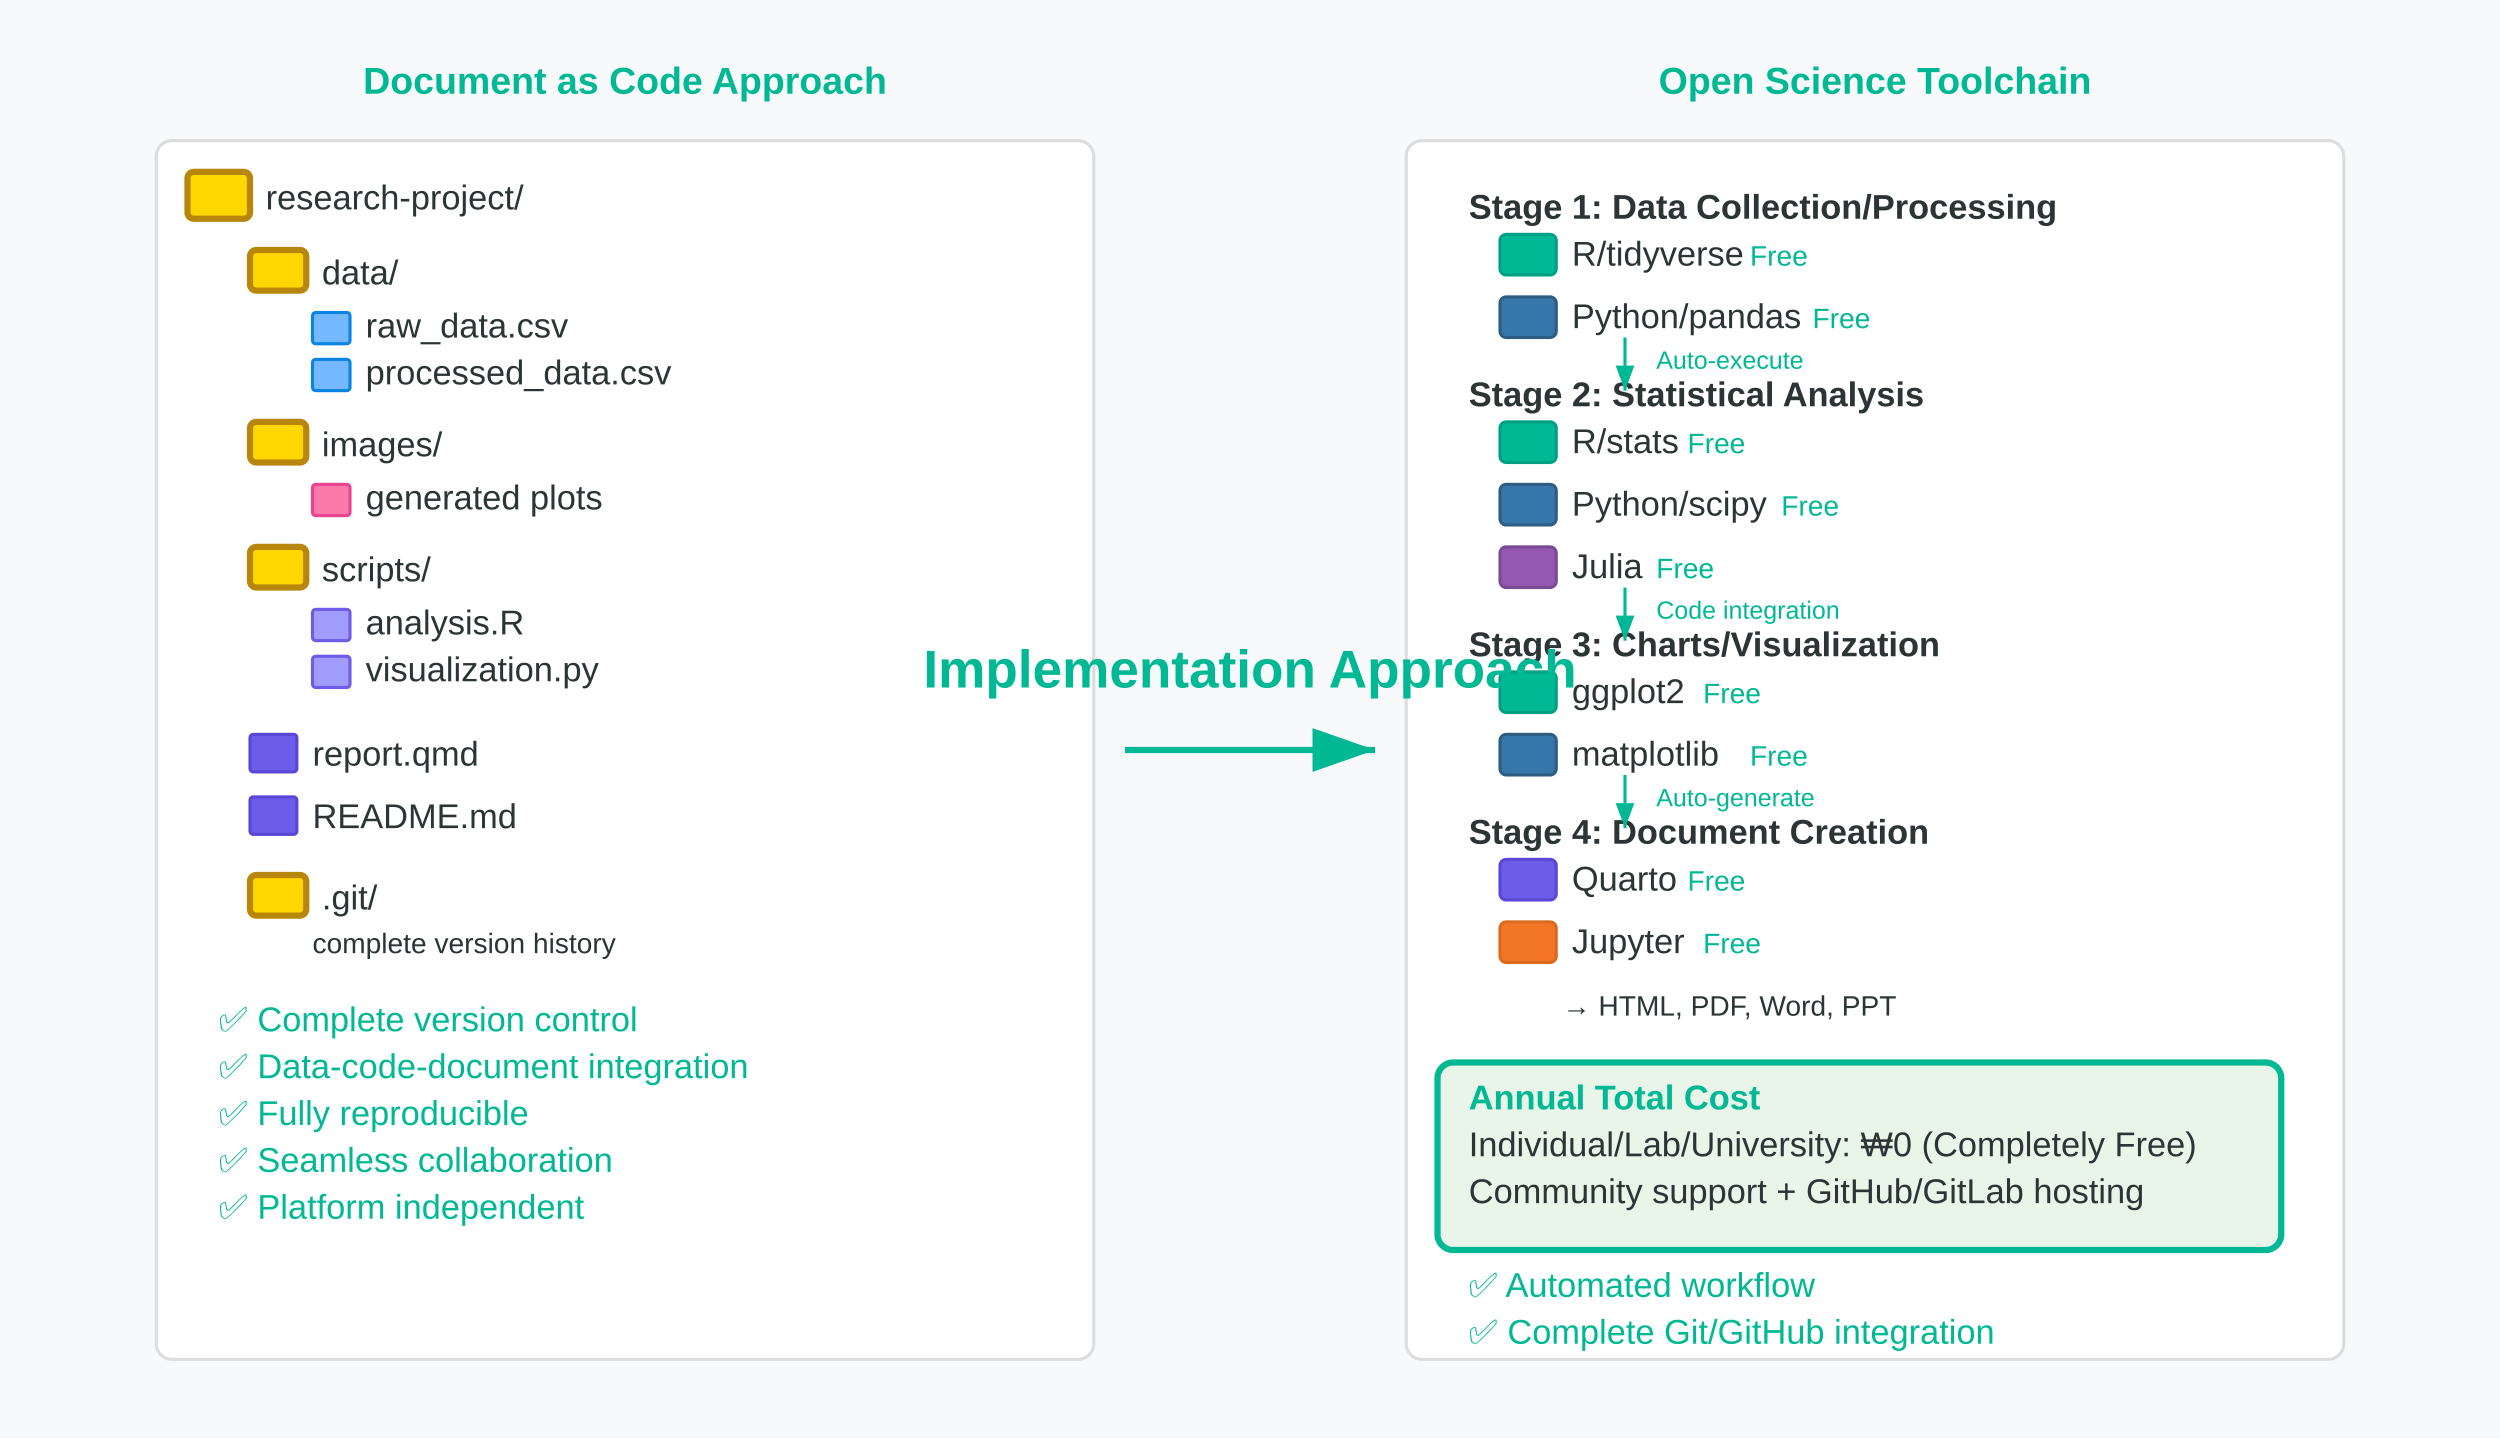
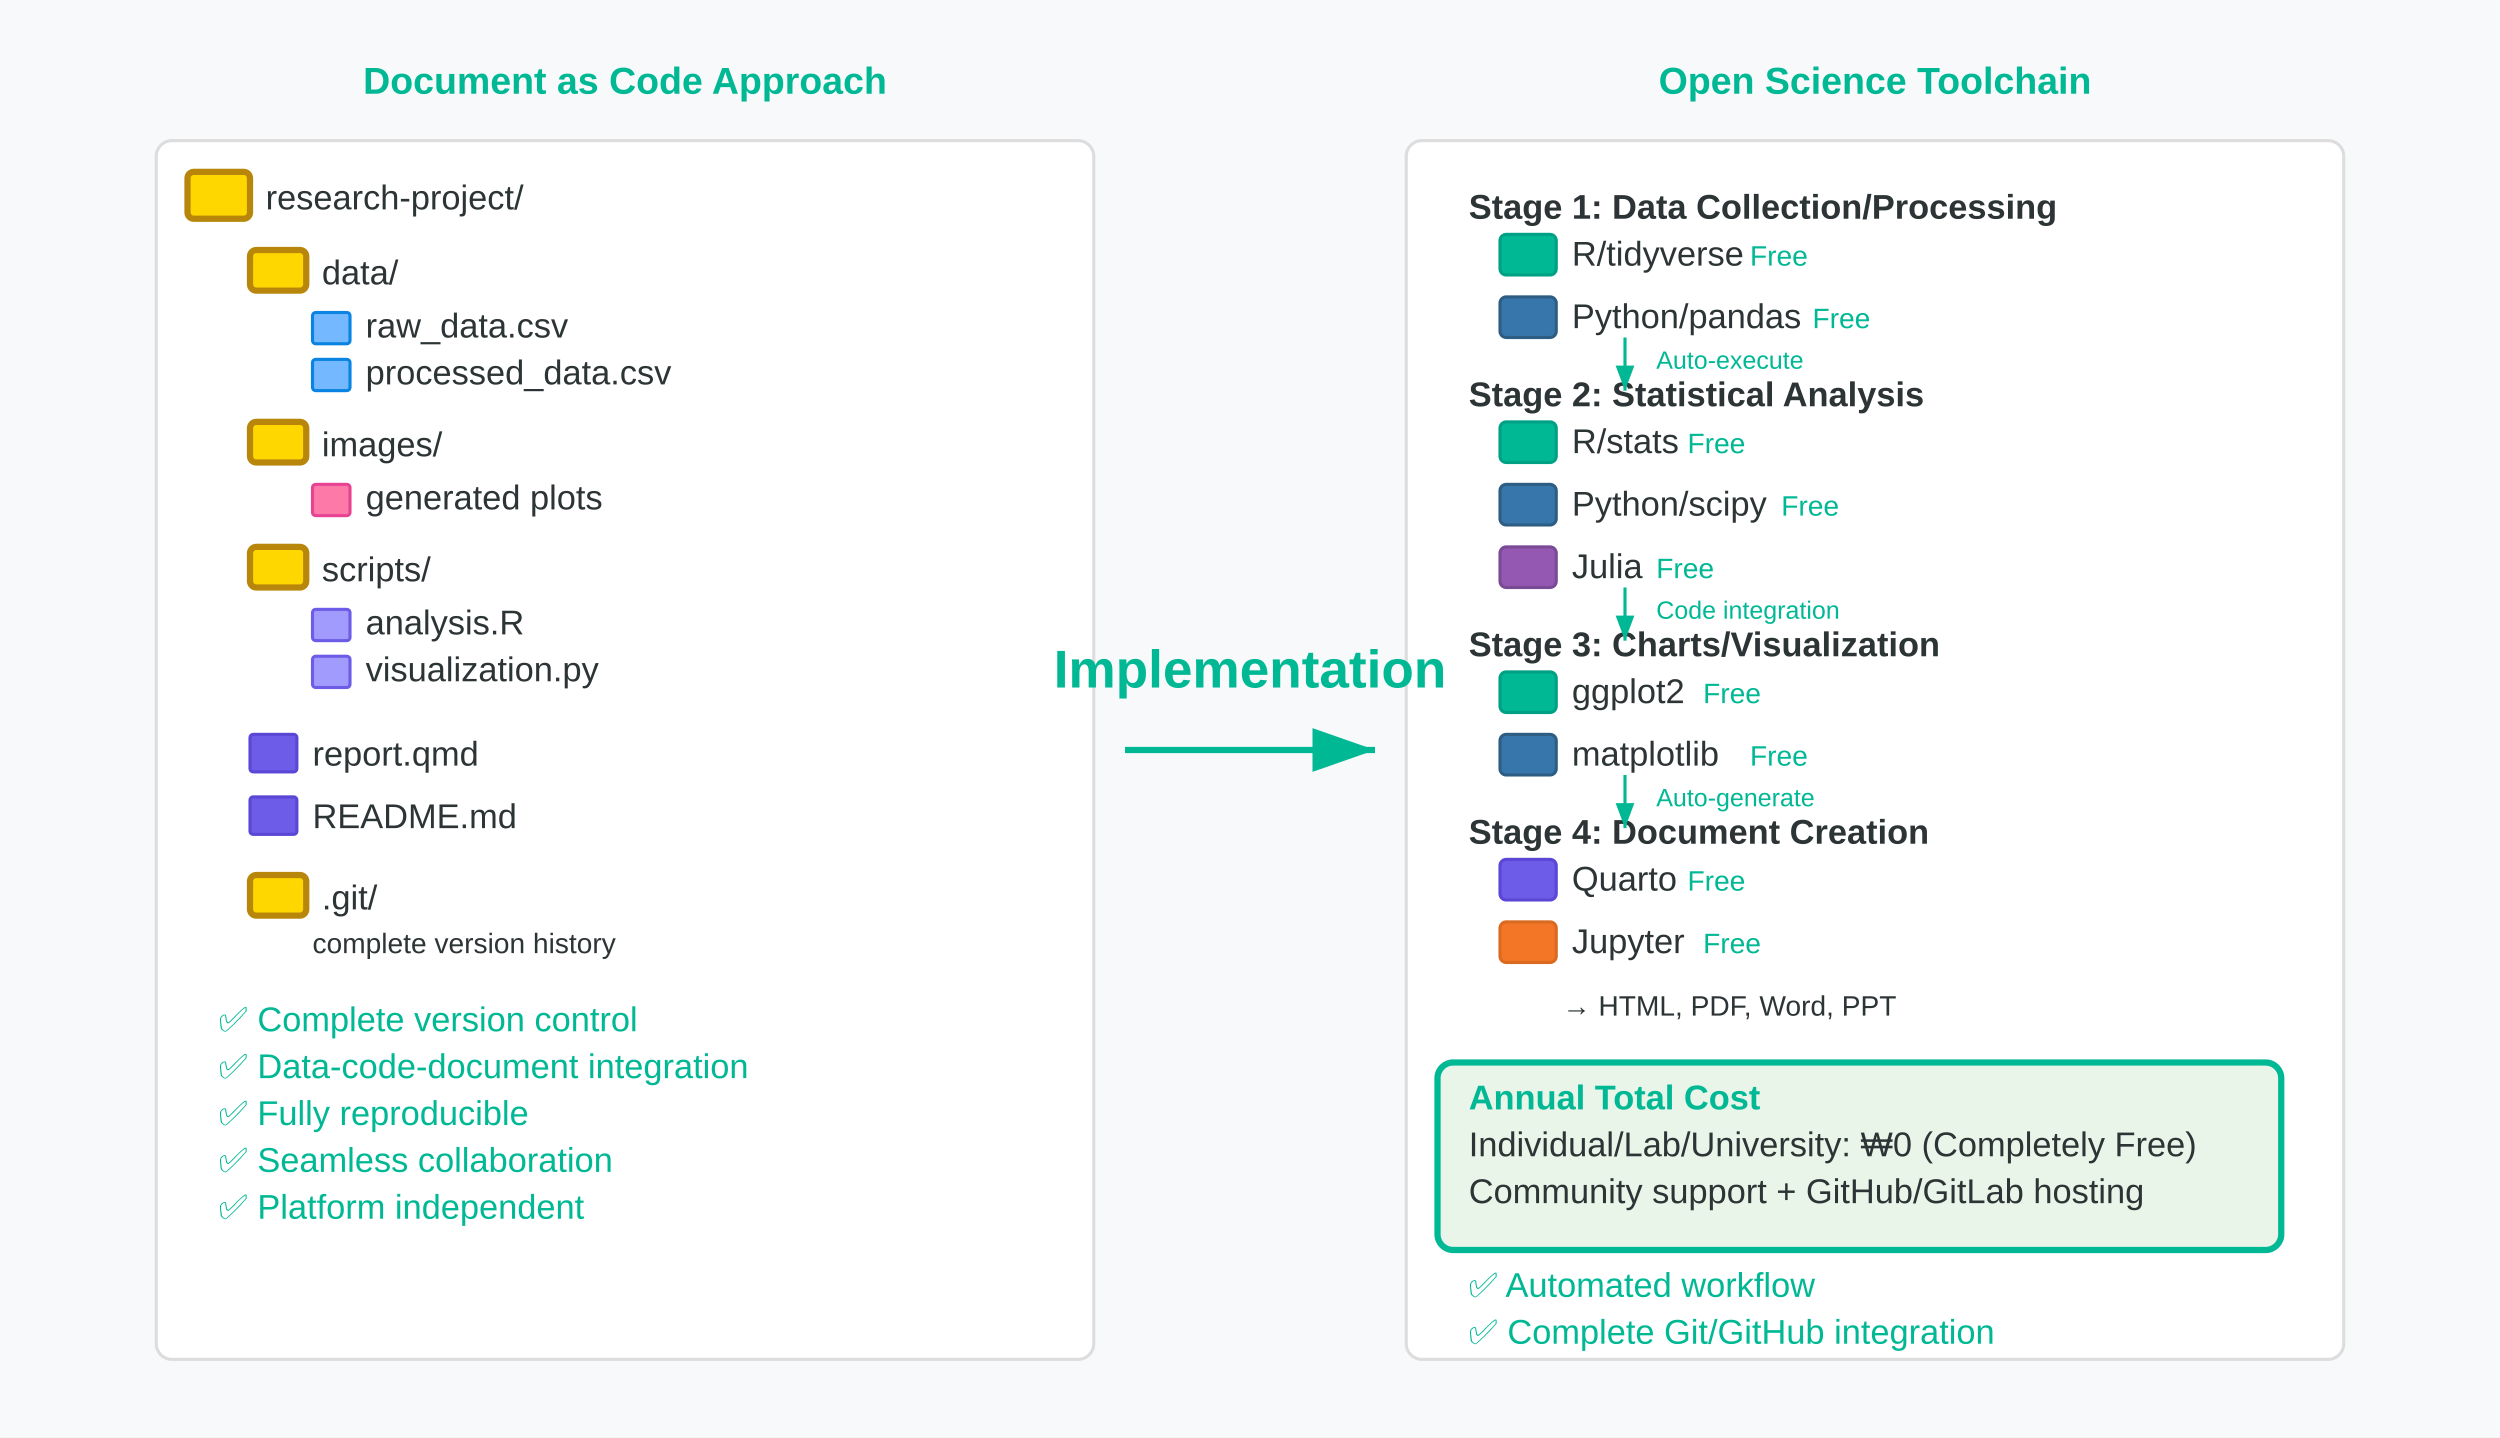
<svg xmlns="http://www.w3.org/2000/svg" width="800" height="460">
  <defs>
    <style>
      .folder { fill: #FFD700; stroke: #B8860B; stroke-width: 2; }
      .file-hwp { fill: #FF6B6B; stroke: #D63031; stroke-width: 1; }
      .file-excel { fill: #00B894; stroke: #00A085; stroke-width: 1; }
      .file-spss { fill: #9B59B6; stroke: #8E44AD; stroke-width: 1; }
      .file-md { fill: #6C5CE7; stroke: #5A47D6; stroke-width: 1; }
      .file-data { fill: #74B9FF; stroke: #0984E3; stroke-width: 1; }
      .text { font-family: Arial, sans-serif; font-size: 11px; fill: #2D3436; }
      .title { font-family: Arial, sans-serif; font-size: 14px; font-weight: bold; fill: #2D3436; }
      .subtitle { font-family: Arial, sans-serif; font-size: 12px; font-weight: bold; fill: #636E72; }
      .problem { fill: #E17055; }
      .solution { fill: #00B894; }
    </style>
  </defs>
  <rect width="800" height="460" fill="#F8F9FA" />
  <text x="200" y="30" text-anchor="middle" class="subtitle solution">Document as Code Approach</text>
  <rect x="50" y="45" width="300" height="390" fill="#FFF" stroke="#DDD" stroke-width="1" rx="5" />
  <rect x="60" y="55" width="20" height="15" class="folder" rx="2" />
  <text x="85" y="67" class="text">research-project/</text>
  <rect x="80" y="80" width="18" height="13" class="folder" rx="2" />
  <text x="103" y="91" class="text">data/</text>
  <rect x="100" y="100" width="12" height="10" class="file-data" rx="1" />
  <text x="117" y="108" class="text">raw_data.csv</text>
  <rect x="100" y="115" width="12" height="10" class="file-data" rx="1" />
  <text x="117" y="123" class="text">processed_data.csv</text>
  <rect x="80" y="135" width="18" height="13" class="folder" rx="2" />
  <text x="103" y="146" class="text">images/</text>
  <rect x="100" y="155" width="12" height="10" fill="#FD79A8" stroke="#E84393" rx="1" />
  <text x="117" y="163" class="text">generated plots</text>
  <rect x="80" y="175" width="18" height="13" class="folder" rx="2" />
  <text x="103" y="186" class="text">scripts/</text>
  <rect x="100" y="195" width="12" height="10" fill="#A29BFE" stroke="#6C5CE7" rx="1" />
  <text x="117" y="203" class="text">analysis.R</text>
  <rect x="100" y="210" width="12" height="10" fill="#A29BFE" stroke="#6C5CE7" rx="1" />
  <text x="117" y="218" class="text">visualization.py</text>
  <rect x="80" y="235" width="15" height="12" class="file-md" rx="1" />
  <text x="100" y="245" class="text">report.qmd</text>
  <rect x="80" y="255" width="15" height="12" class="file-md" rx="1" />
  <text x="100" y="265" class="text">README.md</text>
  <rect x="80" y="280" width="18" height="13" class="folder" rx="2" />
  <text x="103" y="291" class="text">.git/</text>
  <text x="100" y="305" class="text" style="font-size: 9px;">complete version history</text>
  <text x="70" y="330" class="text solution">✅ Complete version control</text>
  <text x="70" y="345" class="text solution">✅ Data-code-document integration</text>
  <text x="70" y="360" class="text solution">✅ Fully reproducible</text>
  <text x="70" y="375" class="text solution">✅ Seamless collaboration</text>
  <text x="70" y="390" class="text solution">✅ Platform independent</text>
  <text x="600" y="30" text-anchor="middle" class="subtitle solution">Open Science Toolchain</text>
  <rect x="450" y="45" width="300" height="390" fill="#FFF" stroke="#DDD" stroke-width="1" rx="5" />
  <text x="470" y="70" class="text" style="font-weight: bold;">Stage 1: Data Collection/Processing</text>
  <rect x="480" y="75" width="18" height="13" fill="#00B894" stroke="#00A085" rx="2" />
  <text x="503" y="85" class="text">R/tidyverse</text>
  <text x="560" y="85" class="text" style="font-size: 9px; fill: #00B894;">Free</text>
  <rect x="480" y="95" width="18" height="13" fill="#3776AB" stroke="#2E5D84" rx="2" />
  <text x="503" y="105" class="text">Python/pandas</text>
  <text x="580" y="105" class="text" style="font-size: 9px; fill: #00B894;">Free</text>
  <text x="470" y="130" class="text" style="font-weight: bold;">Stage 2: Statistical Analysis</text>
  <rect x="480" y="135" width="18" height="13" fill="#00B894" stroke="#00A085" rx="2" />
  <text x="503" y="145" class="text">R/stats</text>
  <text x="540" y="145" class="text" style="font-size: 9px; fill: #00B894;">Free</text>
  <rect x="480" y="155" width="18" height="13" fill="#3776AB" stroke="#2E5D84" rx="2" />
  <text x="503" y="165" class="text">Python/scipy</text>
  <text x="570" y="165" class="text" style="font-size: 9px; fill: #00B894;">Free</text>
  <rect x="480" y="175" width="18" height="13" fill="#9558B2" stroke="#7A4A95" rx="2" />
  <text x="503" y="185" class="text">Julia</text>
  <text x="530" y="185" class="text" style="font-size: 9px; fill: #00B894;">Free</text>
  <text x="470" y="210" class="text" style="font-weight: bold;">Stage 3: Charts/Visualization</text>
  <rect x="480" y="215" width="18" height="13" fill="#00B894" stroke="#00A085" rx="2" />
  <text x="503" y="225" class="text">ggplot2</text>
  <text x="545" y="225" class="text" style="font-size: 9px; fill: #00B894;">Free</text>
  <rect x="480" y="235" width="18" height="13" fill="#3776AB" stroke="#2E5D84" rx="2" />
  <text x="503" y="245" class="text">matplotlib</text>
  <text x="560" y="245" class="text" style="font-size: 9px; fill: #00B894;">Free</text>
  <text x="470" y="270" class="text" style="font-weight: bold;">Stage 4: Document Creation</text>
  <rect x="480" y="275" width="18" height="13" fill="#6C5CE7" stroke="#5A47D6" rx="2" />
  <text x="503" y="285" class="text">Quarto</text>
  <text x="540" y="285" class="text" style="font-size: 9px; fill: #00B894;">Free</text>
  <rect x="480" y="295" width="18" height="13" fill="#F37626" stroke="#DA6A1F" rx="2" />
  <text x="503" y="305" class="text">Jupyter</text>
  <text x="545" y="305" class="text" style="font-size: 9px; fill: #00B894;">Free</text>
  <text x="500" y="325" class="text" style="font-size: 9px;">→ HTML, PDF, Word, PPT</text>
  <rect x="460" y="340" width="270" height="60" fill="#E8F5E8" stroke="#00B894" stroke-width="2" rx="5" />
  <text x="470" y="355" class="text" style="font-weight: bold; fill: #00B894;">Annual Total Cost</text>
  <text x="470" y="370" class="text">Individual/Lab/University: ₩0 (Completely Free)</text>
  <text x="470" y="385" class="text">Community support + GitHub/GitLab hosting</text>
  <text x="470" y="415" class="text solution">✅ Automated workflow</text>
  <text x="470" y="430" class="text solution">✅ Complete Git/GitHub integration</text>
  <defs>
    <marker id="auto-arrow" markerWidth="8" markerHeight="6" refX="8" refY="3" orient="auto">
      <polygon points="0 0, 8 3, 0 6" fill="#00B894" />
    </marker>
  </defs>
  <line x1="520" y1="108" x2="520" y2="125" stroke="#00B894" stroke-width="1" marker-end="url(#auto-arrow)" />
  <text x="530" y="118" class="text" style="font-size: 8px; fill: #00B894;">Auto-execute</text>
  <line x1="520" y1="188" x2="520" y2="205" stroke="#00B894" stroke-width="1" marker-end="url(#auto-arrow)" />
  <text x="530" y="198" class="text" style="font-size: 8px; fill: #00B894;">Code integration</text>
  <line x1="520" y1="248" x2="520" y2="265" stroke="#00B894" stroke-width="1" marker-end="url(#auto-arrow)" />
  <text x="530" y="258" class="text" style="font-size: 8px; fill: #00B894;">Auto-generate</text>
  <defs>
    <marker id="arrowhead" markerWidth="10" markerHeight="7" refX="10" refY="3.5" orient="auto">
      <polygon points="0 0, 10 3.5, 0 7" fill="#00B894" />
    </marker>
  </defs>
  <line x1="360" y1="240" x2="440" y2="240" stroke="#00B894" stroke-width="2" marker-end="url(#arrowhead)" />
-   <text x="400" y="220" text-anchor="middle" class="text" style="font-size: 17px; font-weight: bold; fill: #00B894;">Implementation Approach</text>
+   <text x="400" y="220" text-anchor="middle" class="text" style="font-size: 17px; font-weight: bold; fill: #00B894;">Implementation</text>
</svg>
